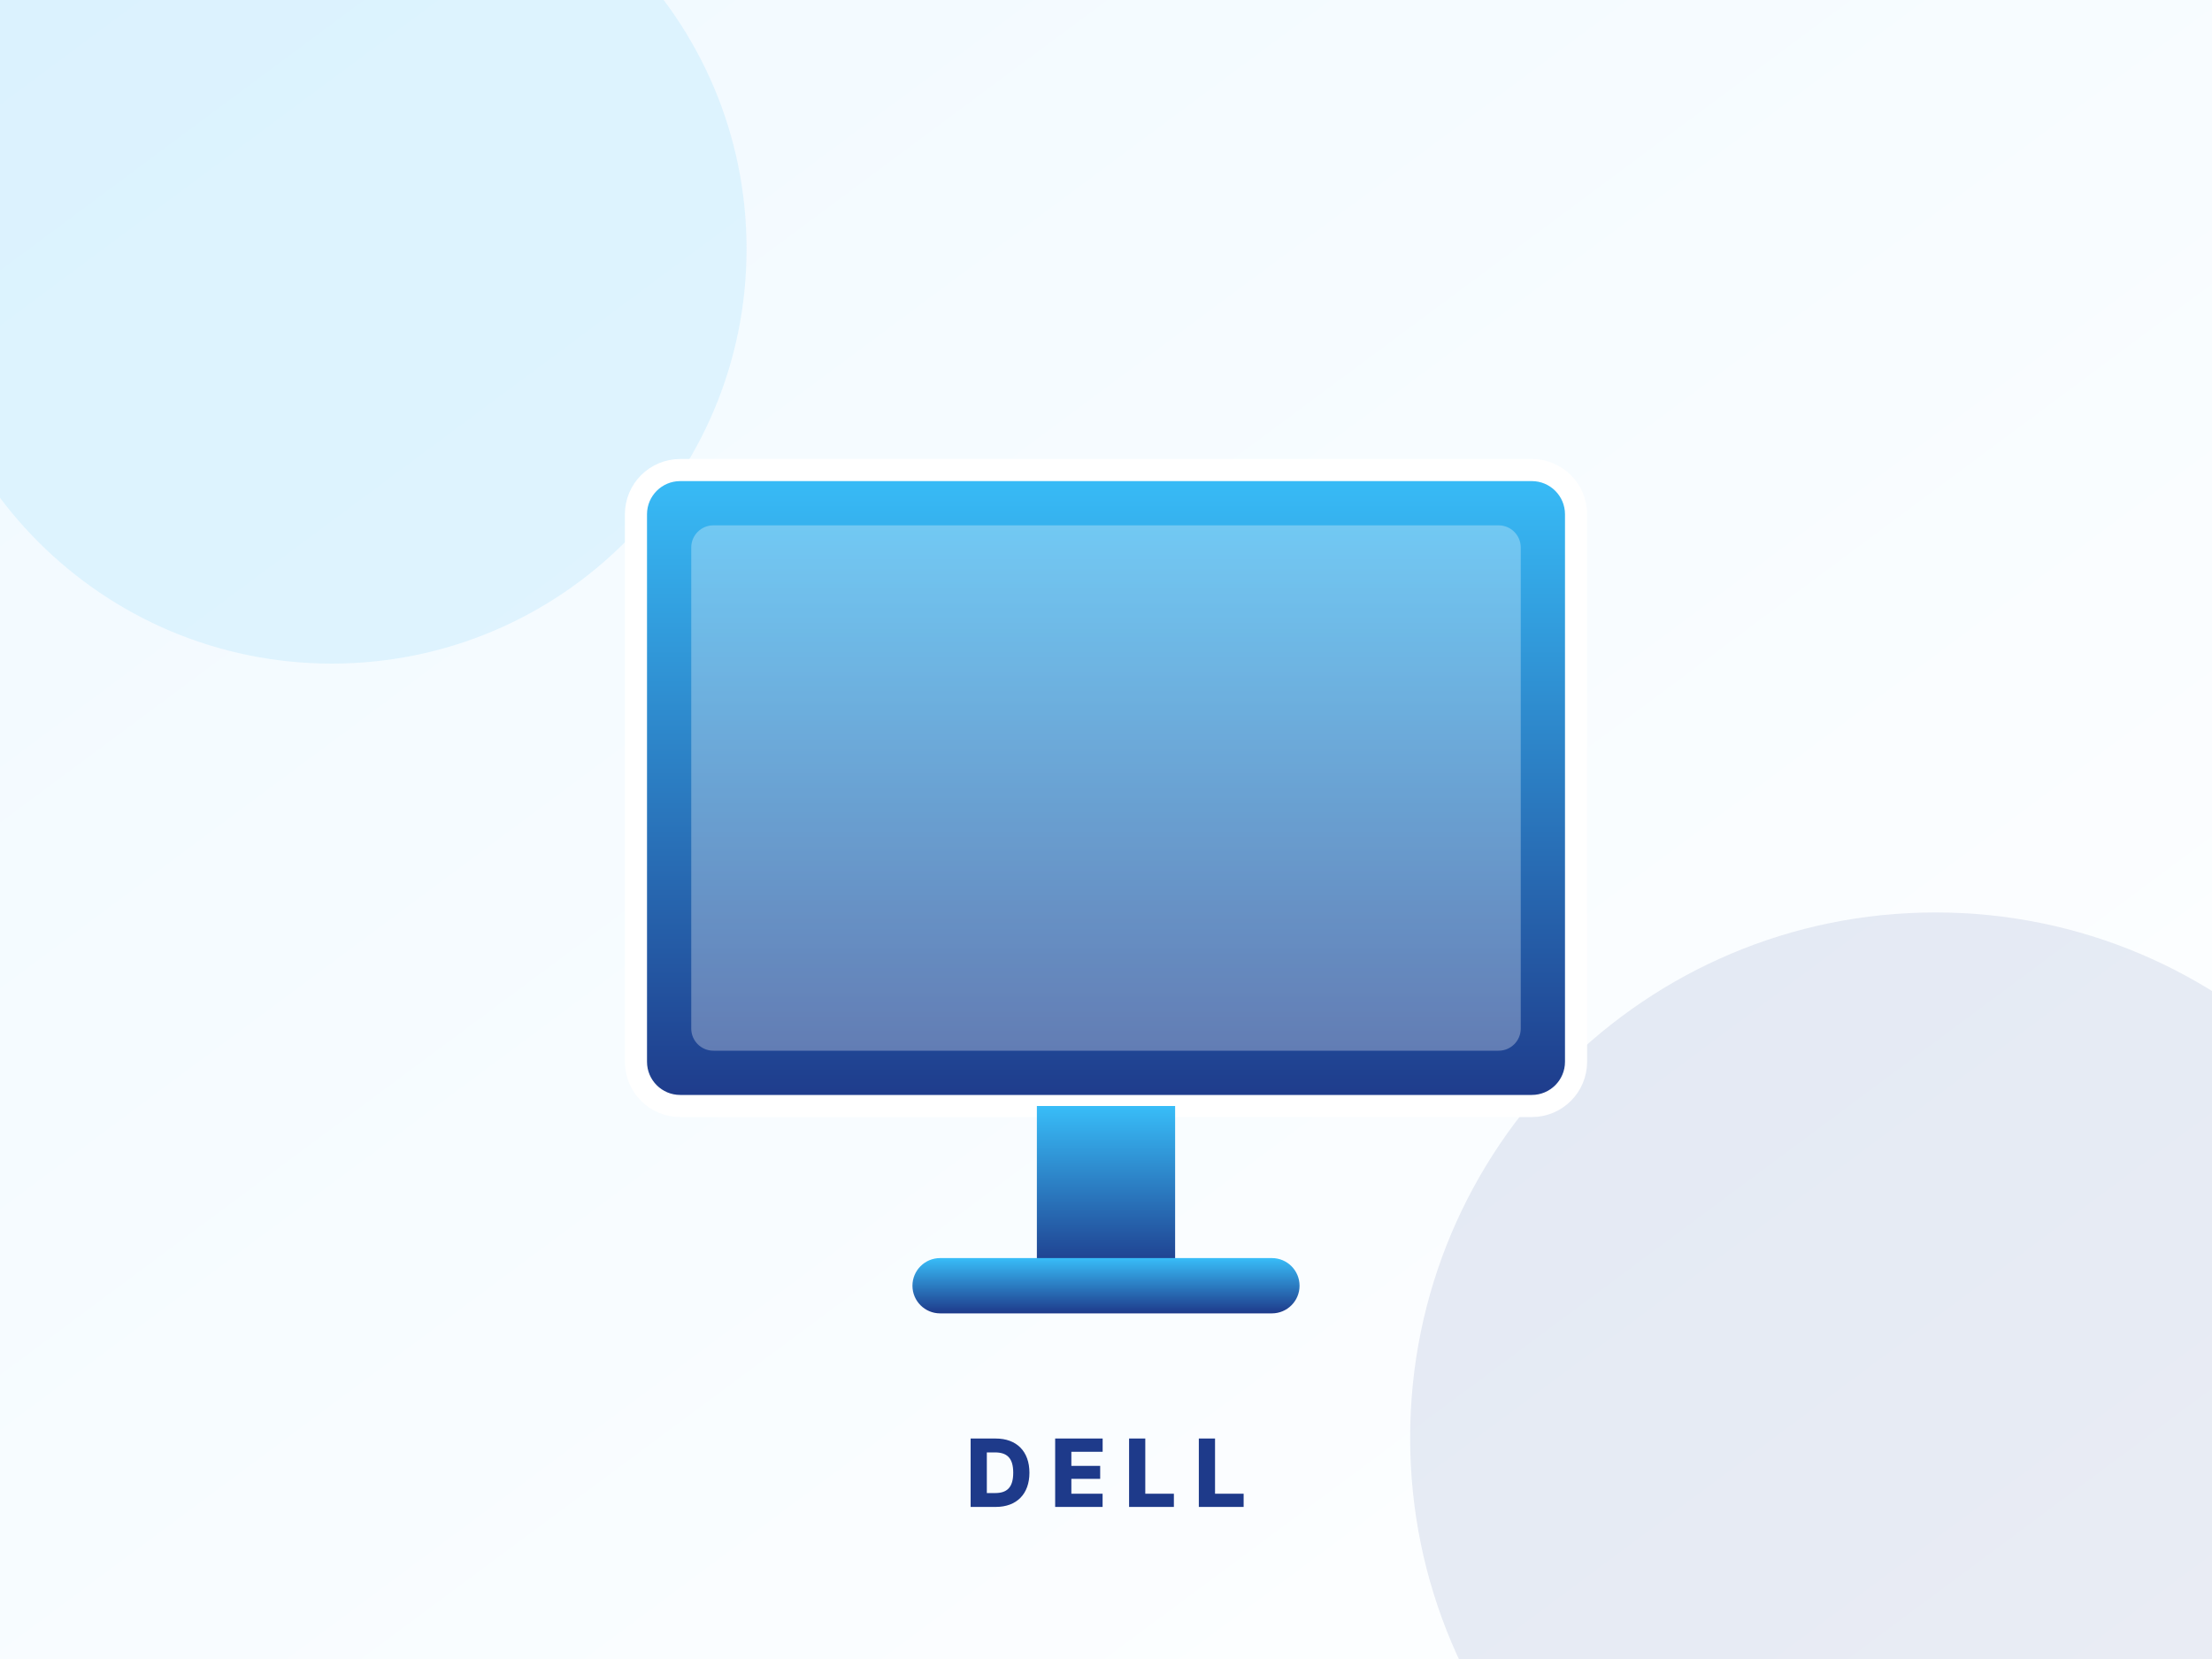
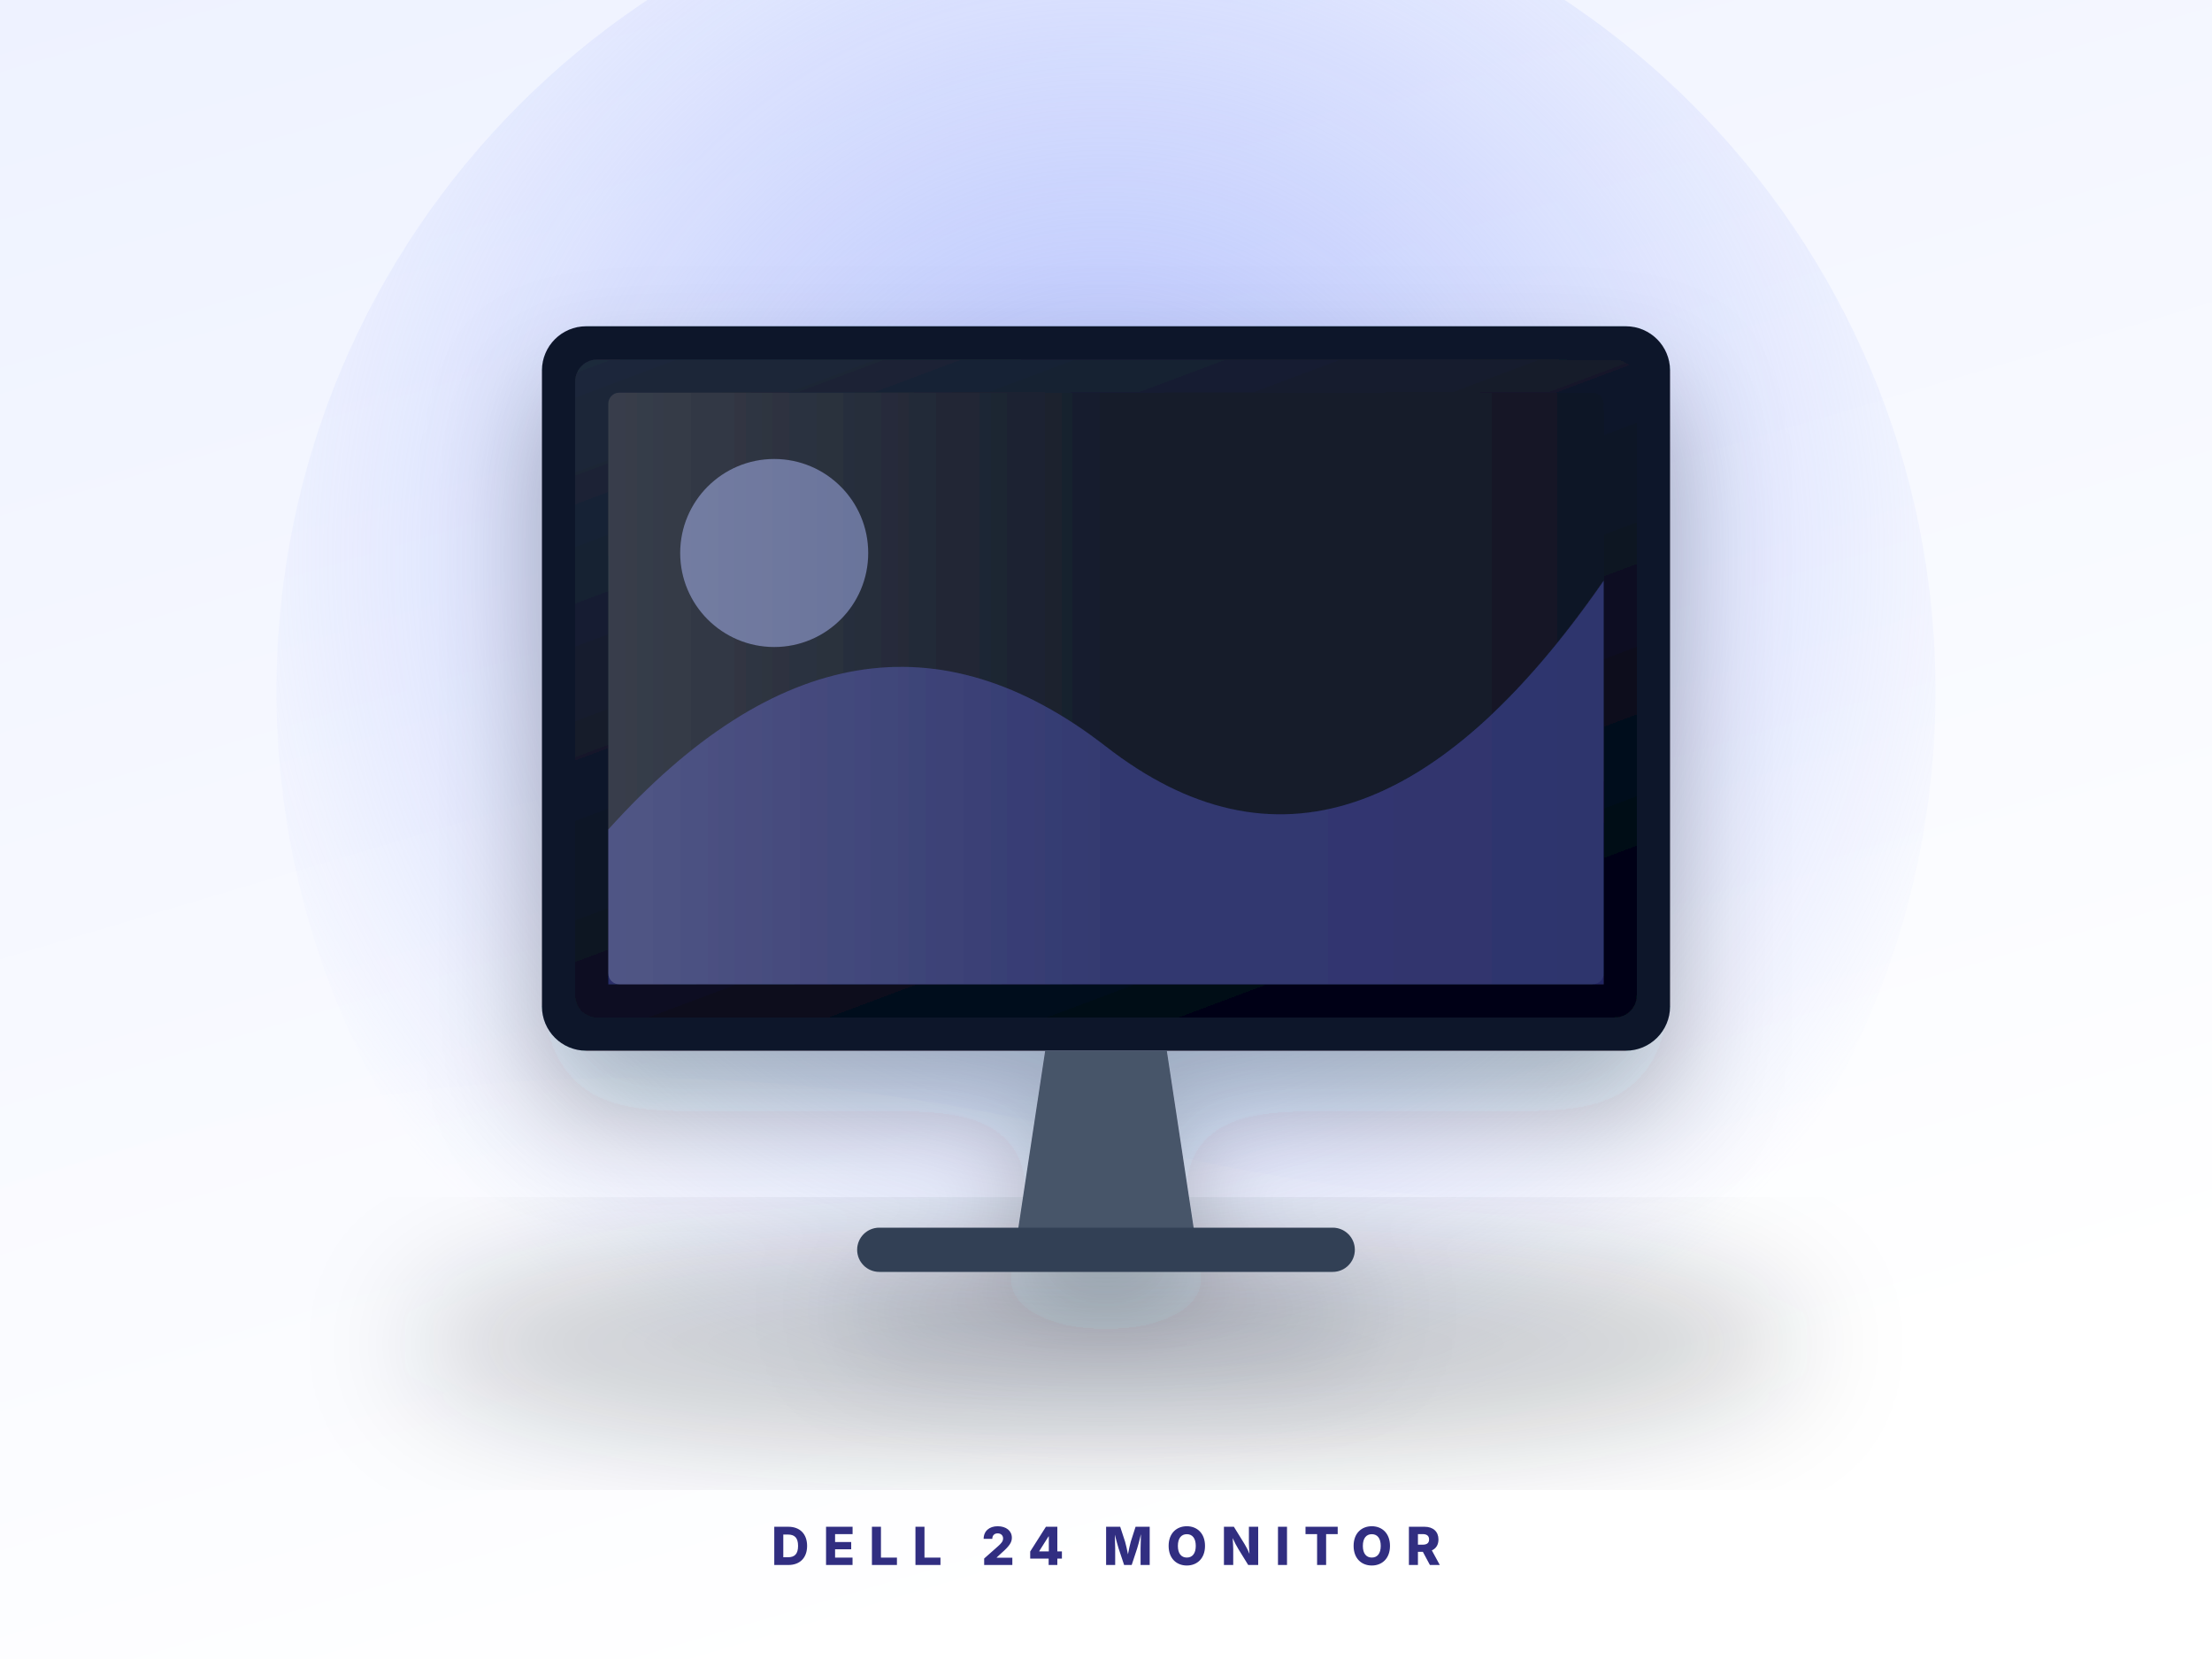
- <svg xmlns="http://www.w3.org/2000/svg" width="800" height="600" viewBox="0 0 800 600" role="img" aria-label="Original illustration for DELL">
+ <svg xmlns="http://www.w3.org/2000/svg" viewBox="0 0 800 600" width="800" height="600" role="img" aria-label="Original NaijaDeals studio illustration of a 24 inch desktop monitor">
  <defs>
-     <linearGradient id="bg" x1="0" y1="0" x2="1" y2="1">
-       <stop offset="0%" stop-color="#f0f9ff" />
-       <stop offset="100%" stop-color="#ffffff" />
+     <linearGradient id="stage" x1="0" y1="0" x2="0.4" y2="1">
+       <stop offset="0" stop-color="#eef2ff" />
+       <stop offset="1" stop-color="#ffffff" />
    </linearGradient>
-     <linearGradient id="body" x1="0" y1="0" x2="0" y2="1">
-       <stop offset="0%" stop-color="#38bdf8" />
-       <stop offset="100%" stop-color="#1e3a8a" />
+     <radialGradient id="glow" cx="0.5" cy="0.42" r="0.55">
+       <stop offset="0" stop-color="#a5b4fc" stop-opacity="0.85" />
+       <stop offset="1" stop-color="#a5b4fc" stop-opacity="0" />
+     </radialGradient>
+     <linearGradient id="product" x1="0" y1="0" x2="0.6" y2="1">
+       <stop offset="0" stop-color="#1e293b" />
+       <stop offset="1" stop-color="#020617" />
    </linearGradient>
+     <linearGradient id="shine" x1="0" y1="0" x2="1" y2="0">
+       <stop offset="0" stop-color="#ffffff" stop-opacity="0.42" />
+       <stop offset="0.5" stop-color="#ffffff" stop-opacity="0.06" />
+       <stop offset="1" stop-color="#ffffff" stop-opacity="0" />
+     </linearGradient>
+     <filter id="drop" x="-30%" y="-30%" width="160%" height="180%">
+       <feDropShadow dx="0" dy="22" stdDeviation="20" flood-color="#0b1220" flood-opacity="0.28" />
+     </filter>
+     <filter id="blur">
+       <feGaussianBlur stdDeviation="22" />
+     </filter>
  </defs>
-   <rect width="800" height="600" fill="url(#bg)" />
-   <circle cx="120" cy="90" r="150" fill="#38bdf8" opacity="0.12" />
-   <circle cx="700" cy="520" r="190" fill="#1e3a8a" opacity="0.10" />
-   <rect x="230" y="170" width="340" height="230" rx="16" fill="url(#body)" stroke="#ffffff" stroke-width="8" />
-   <rect x="250" y="190" width="300" height="190" rx="8" fill="#ffffff" opacity="0.3" />
-   <rect x="375" y="400" width="50" height="60" fill="url(#body)" />
-   <rect x="330" y="455" width="140" height="20" rx="10" fill="url(#body)" />
-   <text x="400" y="545" text-anchor="middle" font-family="Inter, Arial, sans-serif" font-size="34" font-weight="800" letter-spacing="6" fill="#1e3a8a">DELL</text>
+   <rect width="800" height="600" fill="url(#stage)" />
+   <circle cx="400" cy="250" r="300" fill="url(#glow)" />
+   <path d="M0 430 q200 -70 400 -18 t400 -12 v200 H0z" fill="#ffffff" opacity="0.10" />
+   <ellipse cx="400" cy="486" rx="250" ry="44" fill="#0b1220" opacity="0.20" filter="url(#blur)" />
+   <g filter="url(#drop)">
+     <rect x="196" y="118" width="408" height="262" rx="16" fill="#0f172a" />
+     <rect x="208" y="130" width="384" height="238" rx="8" fill="url(#product)" />
+     <rect x="220" y="142" width="360" height="214" rx="4" fill="#111827" />
+     <path d="M220 300 q90 -100 180 -30 t180 -60 v146 H220z" fill="#6366f1" opacity="0.35" />
+     <circle cx="280" cy="200" r="34" fill="#a5b4fc" opacity="0.5" />
+     <rect x="220" y="142" width="360" height="214" rx="4" fill="url(#shine)" opacity="0.4" />
+     <path d="M378 380 h44 l10 66 h-64z" fill="#475569" />
+     <rect x="310" y="444" width="180" height="16" rx="8" fill="#334155" />
+   </g>
+   <text x="400" y="566" text-anchor="middle" font-family="Inter, Arial, sans-serif" font-size="19" font-weight="800" letter-spacing="5" fill="#312e81">DELL 24 MONITOR</text>
</svg>
